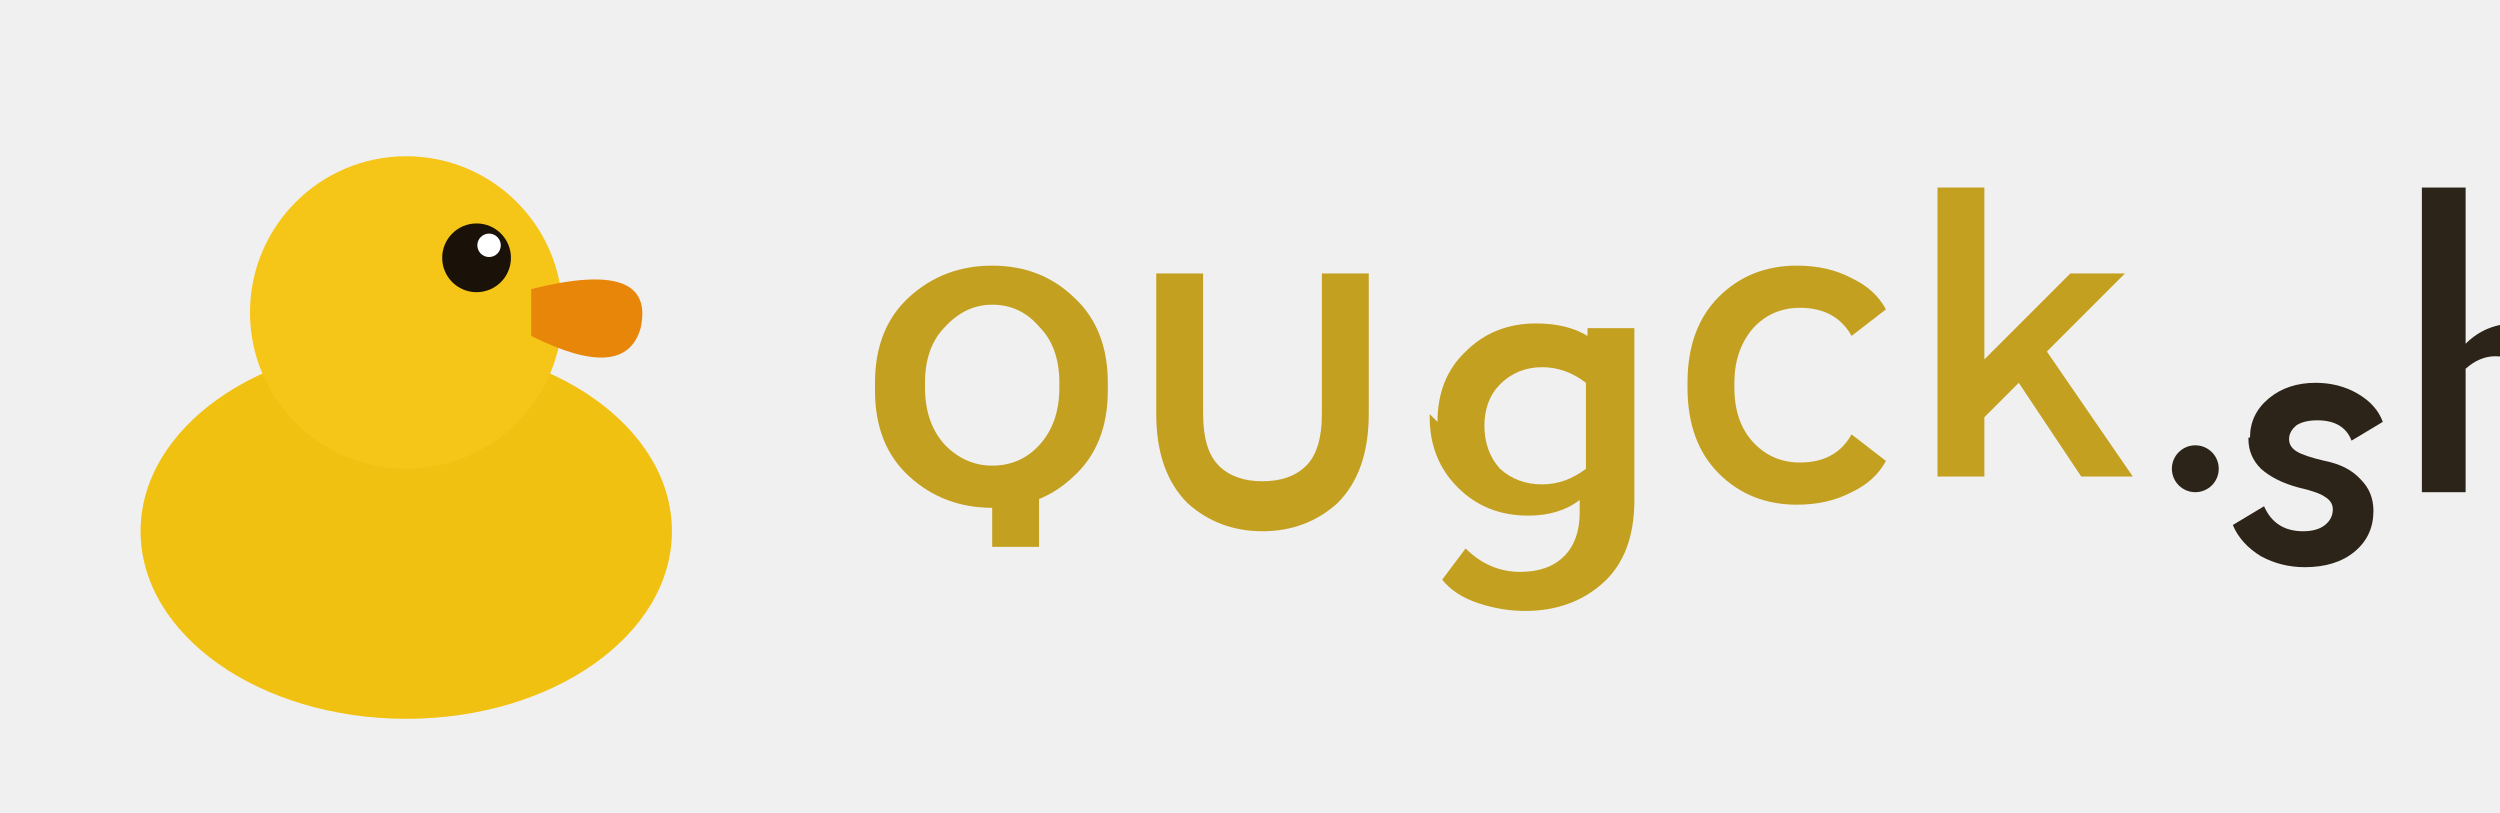
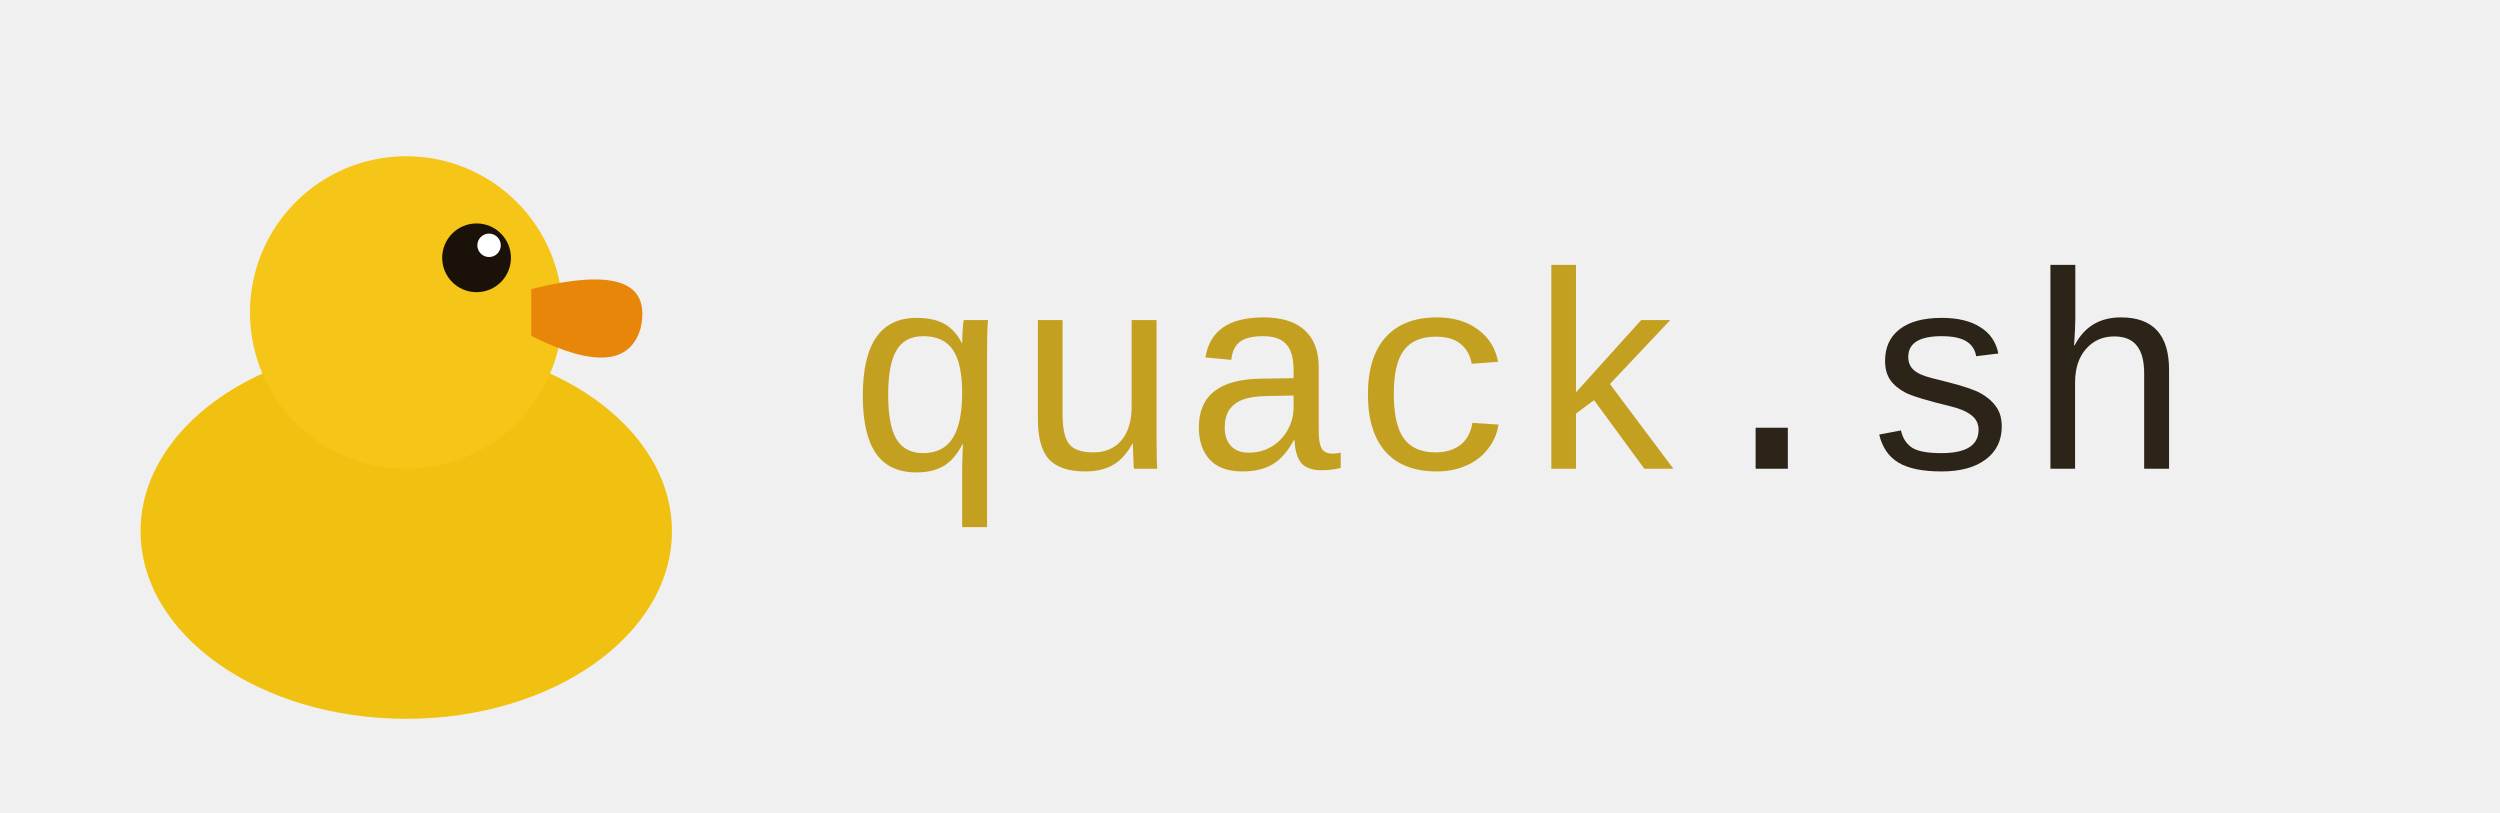
<svg xmlns="http://www.w3.org/2000/svg" width="320" height="104" viewBox="0 0 160 52" fill="none">
  <ellipse cx="26" cy="34" rx="17" ry="12" fill="#F5C518" />
  <ellipse cx="26" cy="34" rx="17" ry="12" fill="#E8B800" opacity="0.3" />
  <circle cx="26" cy="20" r="10" fill="#F5C518" />
  <path d="M34 18.5 Q42 16.5 41 21 Q40 24.5 34 21.5 Z" fill="#E8860A" />
  <circle cx="30.5" cy="16.5" r="2.2" fill="#1a1208" />
  <circle cx="31.3" cy="15.7" r="0.75" fill="white" />
-   <g fill="#C4A020">
-     <path d="M56 24.5q0-3.5 2.2-5.5 2.2-2 5.3-2 3.1 0 5.2 2 2.2 2 2.2 5.5v0.5q0 3.5-2.2 5.5-2.1 2-5.2 2-3.1 0-5.3-2-2.2-2-2.2-5.5v-0.5zm3.2 0.3q0 2.3 1.3 3.7 1.3 1.3 3 1.3 1.8 0 3-1.3 1.3-1.4 1.3-3.7v-0.3q0-2.3-1.3-3.6-1.2-1.4-3-1.4-1.7 0-3 1.4-1.3 1.3-1.3 3.6v0.3zm7.3 5.7v4.5h-3v-4.5h3z" />
-     <path d="M74 17.5h3v9q0 2.3 1 3.3 1 1 2.8 1 1.8 0 2.8-1 1-1 1-3.3v-9h3v9q0 3.7-2 5.7-2 1.8-4.8 1.8-2.8 0-4.8-1.8-2-2-2-5.7v-9z" />
-     <path d="M92 27q0-2.8 1.8-4.5 1.8-1.8 4.5-1.8 2 0 3.3 0.8v-0.5h3v11q0 3.5-2 5.3-2 1.8-5 1.8-1.5 0-3-0.5-1.5-0.5-2.3-1.5l1.5-2q1.5 1.5 3.5 1.5 1.8 0 2.8-1 1-1 1-2.8v-0.8q-1.3 1-3.3 1-2.7 0-4.5-1.8-1.8-1.8-1.8-4.5v-0.2zm3 0.2q0 1.7 1 2.8 1.1 1 2.7 1 1.5 0 2.8-1v-5.5q-1.3-1-2.8-1-1.6 0-2.7 1.1-1 1-1 2.7v-0.1z" />
-     <path d="M108 24.5q0-3.5 2-5.5 2-2 5-2 2 0 3.5 0.8 1.5 0.7 2.2 2l-2.2 1.7q-1-1.8-3.3-1.8-1.8 0-3 1.3-1.2 1.4-1.2 3.5v0.3q0 2.2 1.2 3.5 1.2 1.3 3 1.3 2.3 0 3.3-1.8l2.2 1.7q-0.7 1.3-2.2 2-1.5 0.8-3.5 0.8-3 0-5-2-2-2-2-5.5v-0.3z" />
-     <path d="M124 12h3v11l5.5-5.5h3.5l-5 5 5.5 8h-3.3l-4-6-2.2 2.2v3.8h-3v-18.5z" />
-   </g>
-   <g fill="#2C2418">
-     <circle cx="140.5" cy="30" r="1.5" />
-     <path d="M144 28q0-1.5 1.2-2.5 1.2-1 3-1 1.5 0 2.7 0.7 1.2 0.7 1.6 1.8l-2 1.2q-0.5-1.3-2.2-1.3-0.8 0-1.3 0.3-0.5 0.4-0.5 0.9 0 0.5 0.5 0.8 0.5 0.3 1.8 0.6 1.5 0.3 2.3 1.2 0.8 0.8 0.8 2 0 1.6-1.2 2.6-1.2 1-3.2 1-1.5 0-2.8-0.7-1.3-0.8-1.8-2l2-1.2q0.7 1.6 2.5 1.6 0.9 0 1.4-0.4 0.5-0.4 0.5-1 0-0.5-0.5-0.8-0.4-0.3-1.7-0.6-1.5-0.4-2.4-1.2-0.8-0.8-0.8-1.9v-0.1z" />
-     <path d="M155 12h2.8v10q1.3-1.3 3.2-1.3 1.8 0 2.8 1.2 1 1.2 1 3.3v6.3h-2.8v-6q0-1.3-0.6-2-0.6-0.7-1.7-0.7-1 0-1.9 0.8v7.9h-2.8v-19.5z" />
-   </g>
+   <text x="54" y="30" font-family="'JetBrains Mono', 'Courier New', monospace" font-size="18" font-weight="500" fill="#C4A020">quack</text>
+   <text x="108" y="30" font-family="'JetBrains Mono', 'Courier New', monospace" font-size="18" font-weight="500" fill="#2C2418">.sh</text>
</svg>
